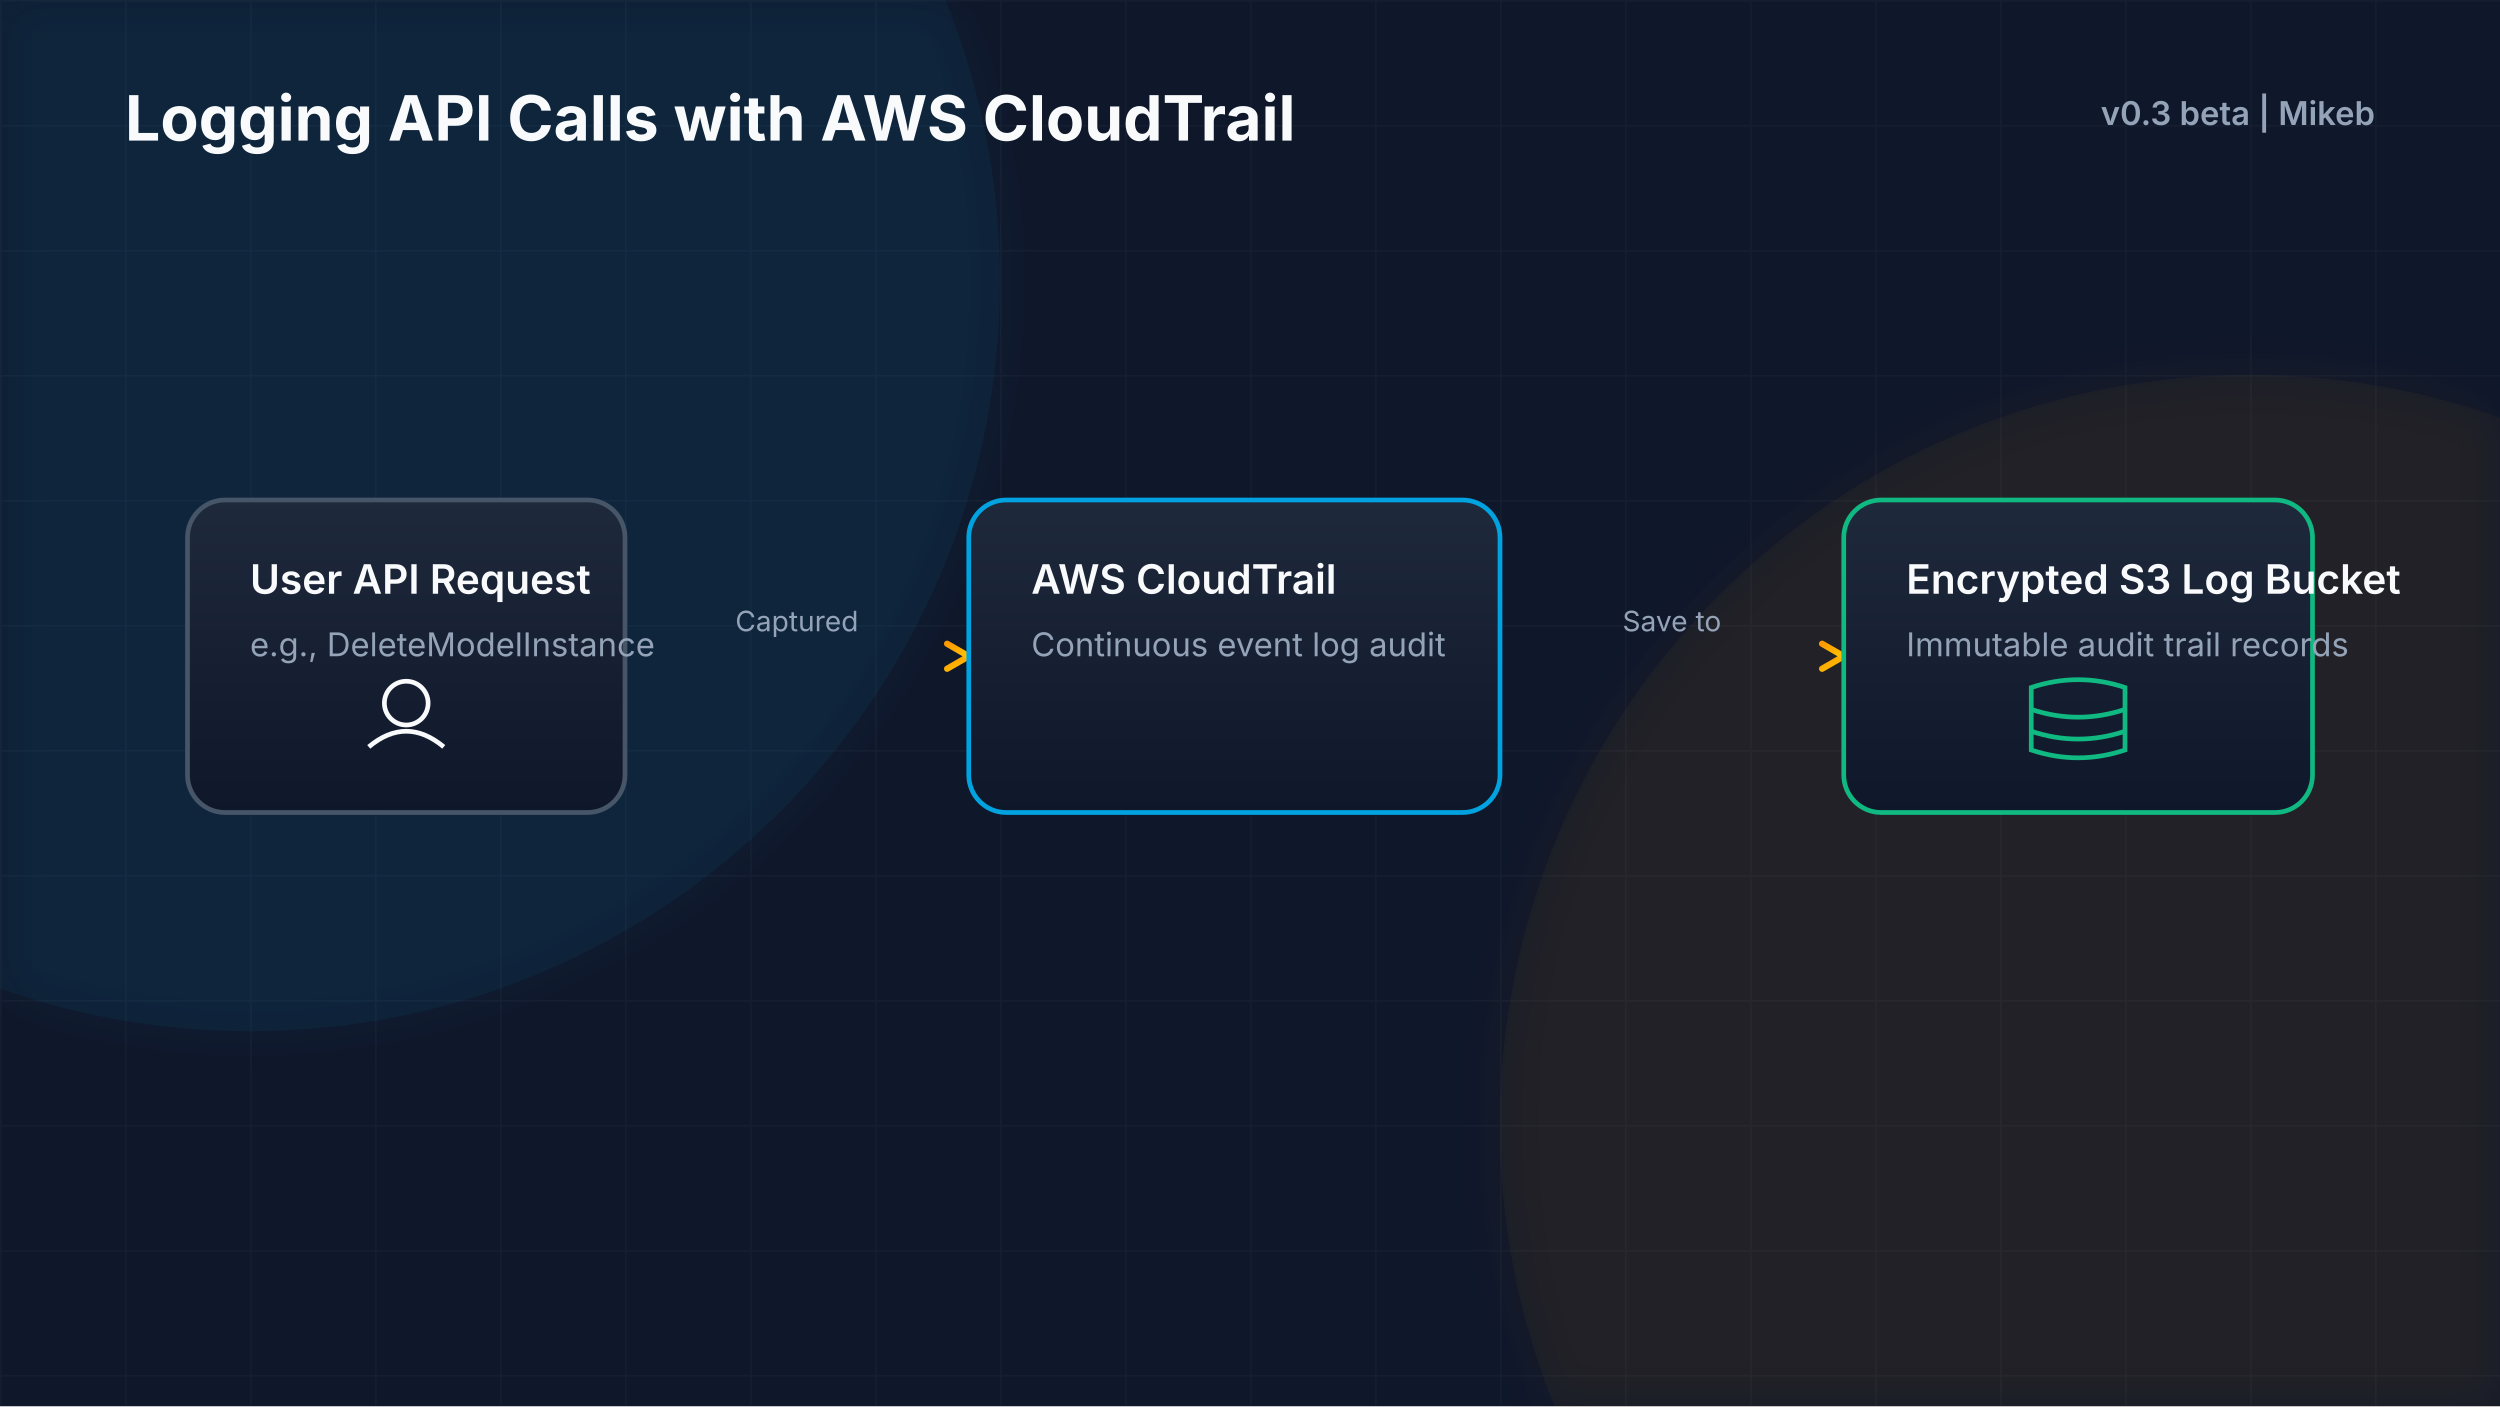
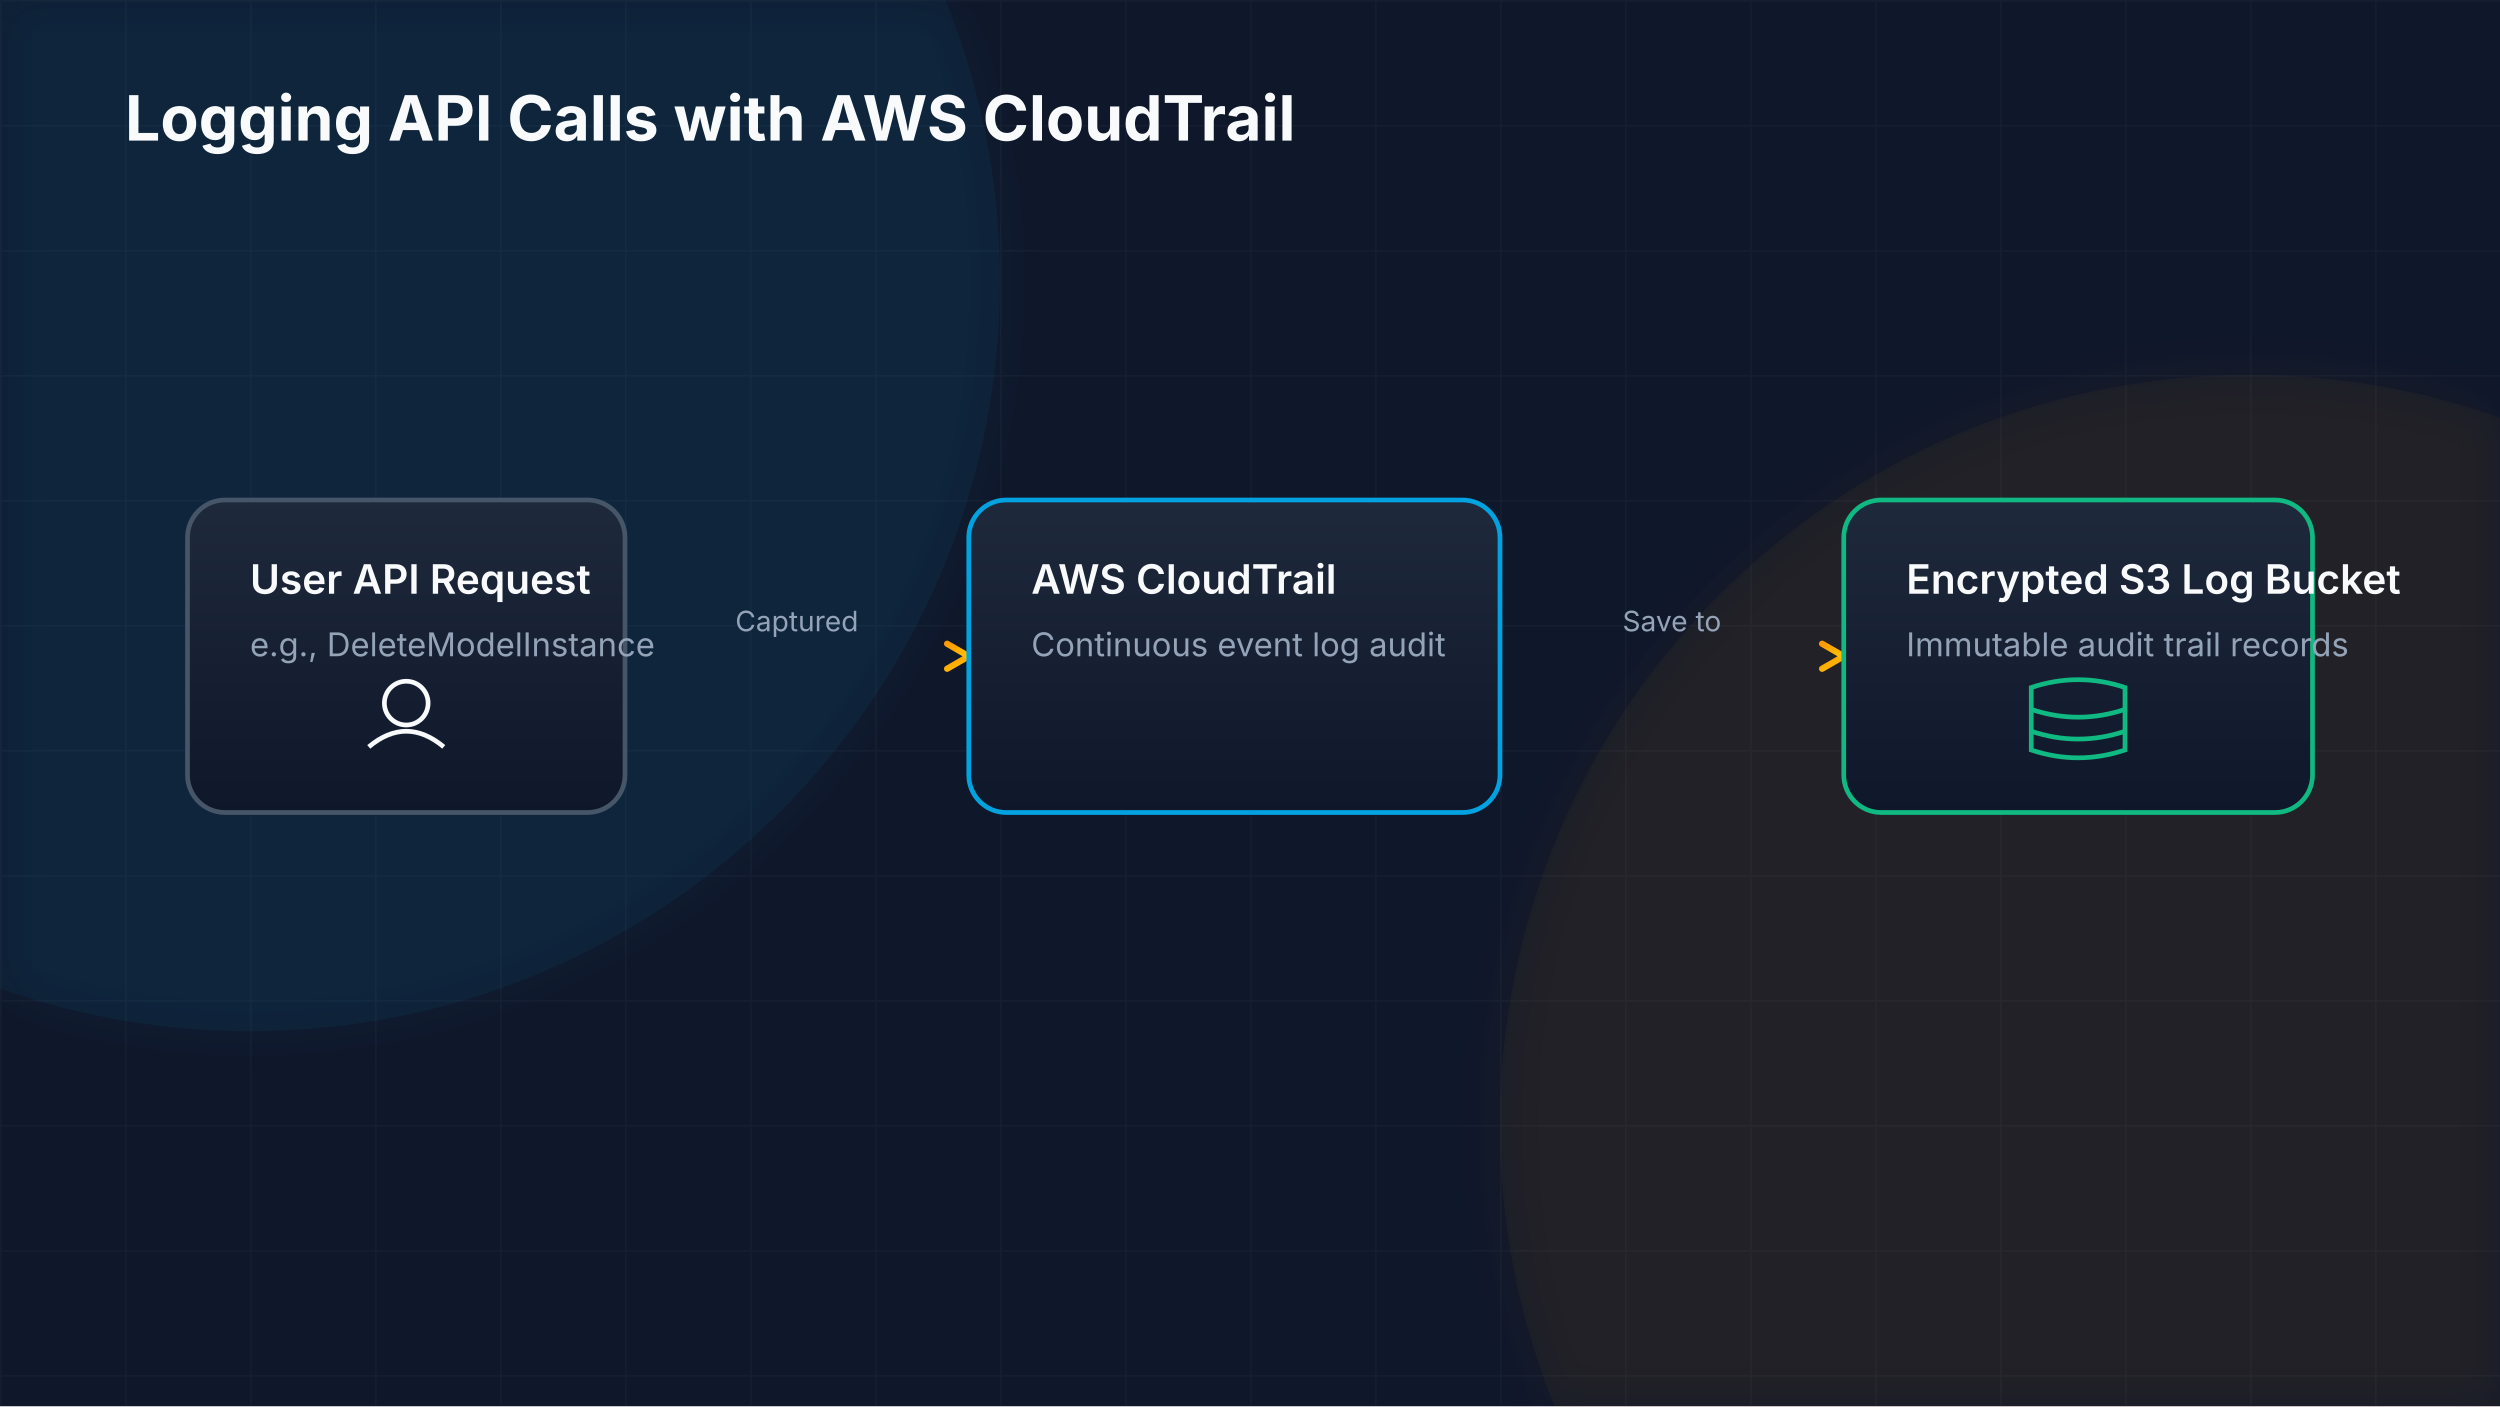
<svg xmlns="http://www.w3.org/2000/svg" viewBox="0 0 800 450" width="100%" height="100%">
  <defs>
    <linearGradient id="aws-orange" x1="0%" y1="0%" x2="100%" y2="100%">
      <stop offset="0%" stop-color="#FF9900" />
      <stop offset="100%" stop-color="#FFC400" />
    </linearGradient>
    <linearGradient id="cloud-blue" x1="0%" y1="0%" x2="100%" y2="100%">
      <stop offset="0%" stop-color="#00A3E0" />
      <stop offset="100%" stop-color="#1D70B8" />
    </linearGradient>
    <linearGradient id="success-green" x1="0%" y1="0%" x2="100%" y2="100%">
      <stop offset="0%" stop-color="#10B981" />
      <stop offset="100%" stop-color="#059669" />
    </linearGradient>
    <linearGradient id="alert-red" x1="0%" y1="0%" x2="100%" y2="100%">
      <stop offset="0%" stop-color="#EF4444" />
      <stop offset="100%" stop-color="#DC2626" />
    </linearGradient>
    <linearGradient id="warning-gold" x1="0%" y1="0%" x2="100%" y2="100%">
      <stop offset="0%" stop-color="#F59E0B" />
      <stop offset="100%" stop-color="#D97706" />
    </linearGradient>
    <linearGradient id="dark-card" x1="0%" y1="0%" x2="0%" y2="100%">
      <stop offset="0%" stop-color="#1E293B" />
      <stop offset="100%" stop-color="#0F172A" />
    </linearGradient>
    <linearGradient id="purple-glow" x1="0%" y1="0%" x2="100%" y2="100%">
      <stop offset="0%" stop-color="#8B5CF6" />
      <stop offset="100%" stop-color="#6D28D9" />
    </linearGradient>
    <filter id="glow-orange" x="-20%" y="-20%" width="140%" height="140%">
      <feGaussianBlur stdDeviation="8" result="blur" />
      <feComposite in="SourceGraphic" in2="blur" operator="over" />
    </filter>
    <filter id="glow-blue" x="-20%" y="-20%" width="140%" height="140%">
      <feGaussianBlur stdDeviation="8" result="blur" />
      <feComposite in="SourceGraphic" in2="blur" operator="over" />
    </filter>
    <pattern id="grid" width="40" height="40" patternUnits="userSpaceOnUse">
      <path d="M 40 0 L 0 0 0 40" fill="none" stroke="rgba(148, 163, 184, 0.05)" stroke-width="1" />
    </pattern>
  </defs>
  <rect width="800" height="450" fill="#0F172A" />
  <rect width="800" height="450" fill="url(#grid)" />
  <circle cx="80" cy="90" r="240" fill="rgba(0, 163, 224, 0.05)" filter="url(#glow-blue)" />
  <circle cx="720" cy="360" r="240" fill="rgba(255, 153, 0, 0.04)" filter="url(#glow-orange)" />
  <text x="40" y="45" font-family="Inter, system-ui, sans-serif" font-size="20" font-weight="700" fill="#F8FAFC">Logging API Calls with AWS CloudTrail</text>
-   <text x="760" y="40" font-family="Inter, system-ui, sans-serif" font-size="10.5" font-weight="600" fill="#94A3B8" text-anchor="end">v0.3 beta | Mikeb</text>
  <rect x="60" y="160" width="140" height="100" rx="12" fill="url(#dark-card)" stroke="#475569" stroke-width="1.5" />
  <text x="80" y="190" font-family="Inter, system-ui, sans-serif" font-size="13" font-weight="600" fill="#F8FAFC">User API Request</text>
  <text x="80" y="210" font-family="Inter, system-ui, sans-serif" font-size="10.5" fill="#94A3B8">e.g., DeleteModelInstance</text>
  <g transform="translate(115, 215)">
    <circle cx="15" cy="10" r="7" fill="none" stroke="#F8FAFC" stroke-width="1.5" />
    <path d="M 3,24 Q 15,14 27,24" fill="none" stroke="#F8FAFC" stroke-width="1.5" />
  </g>
  <line x1="200" y1="210" x2="310" y2="210" stroke="url(#aws-orange)" stroke-width="2" stroke-linecap="round" />
  <line x1="310" y1="210" x2="303.072" y2="214.0" stroke="url(#aws-orange)" stroke-width="2" stroke-linecap="round" />
  <line x1="310" y1="210" x2="303.072" y2="206.0" stroke="url(#aws-orange)" stroke-width="2" stroke-linecap="round" />
  <text x="255.0" y="202.0" font-family="Inter" font-size="9" fill="#94A3B8" text-anchor="middle">Captured</text>
  <rect x="310" y="160" width="170" height="100" rx="12" fill="url(#dark-card)" stroke="#00A3E0" stroke-width="1.5" />
  <text x="330" y="190" font-family="Inter, system-ui, sans-serif" font-size="13" font-weight="600" fill="#F8FAFC">AWS CloudTrail</text>
  <text x="330" y="210" font-family="Inter, system-ui, sans-serif" font-size="10.5" fill="#94A3B8">Continuous event log audit</text>
  <line x1="480" y1="210" x2="590" y2="210" stroke="url(#aws-orange)" stroke-width="2" stroke-linecap="round" />
  <line x1="590" y1="210" x2="583.072" y2="214.0" stroke="url(#aws-orange)" stroke-width="2" stroke-linecap="round" />
  <line x1="590" y1="210" x2="583.072" y2="206.0" stroke="url(#aws-orange)" stroke-width="2" stroke-linecap="round" />
  <text x="535.0" y="202.0" font-family="Inter" font-size="9" fill="#94A3B8" text-anchor="middle">Save to</text>
  <rect x="590" y="160" width="150" height="100" rx="12" fill="url(#dark-card)" stroke="#10B981" stroke-width="1.5" />
  <text x="610" y="190" font-family="Inter, system-ui, sans-serif" font-size="13" font-weight="600" fill="#F8FAFC">Encrypted S3 Log Bucket</text>
  <text x="610" y="210" font-family="Inter, system-ui, sans-serif" font-size="10.5" fill="#94A3B8">Immutable audit trail records</text>
  <g transform="translate(650, 215)">
    <path d="M 0,5 Q 15,0 30,5 L 30,25 Q 15,30 0,25 Z" fill="none" stroke="#10B981" stroke-width="1.5" />
    <path d="M 0,12 Q 15,17 30,12" fill="none" stroke="#10B981" stroke-width="1.5" />
    <path d="M 0,19 Q 15,24 30,19" fill="none" stroke="#10B981" stroke-width="1.5" />
  </g>
</svg>
